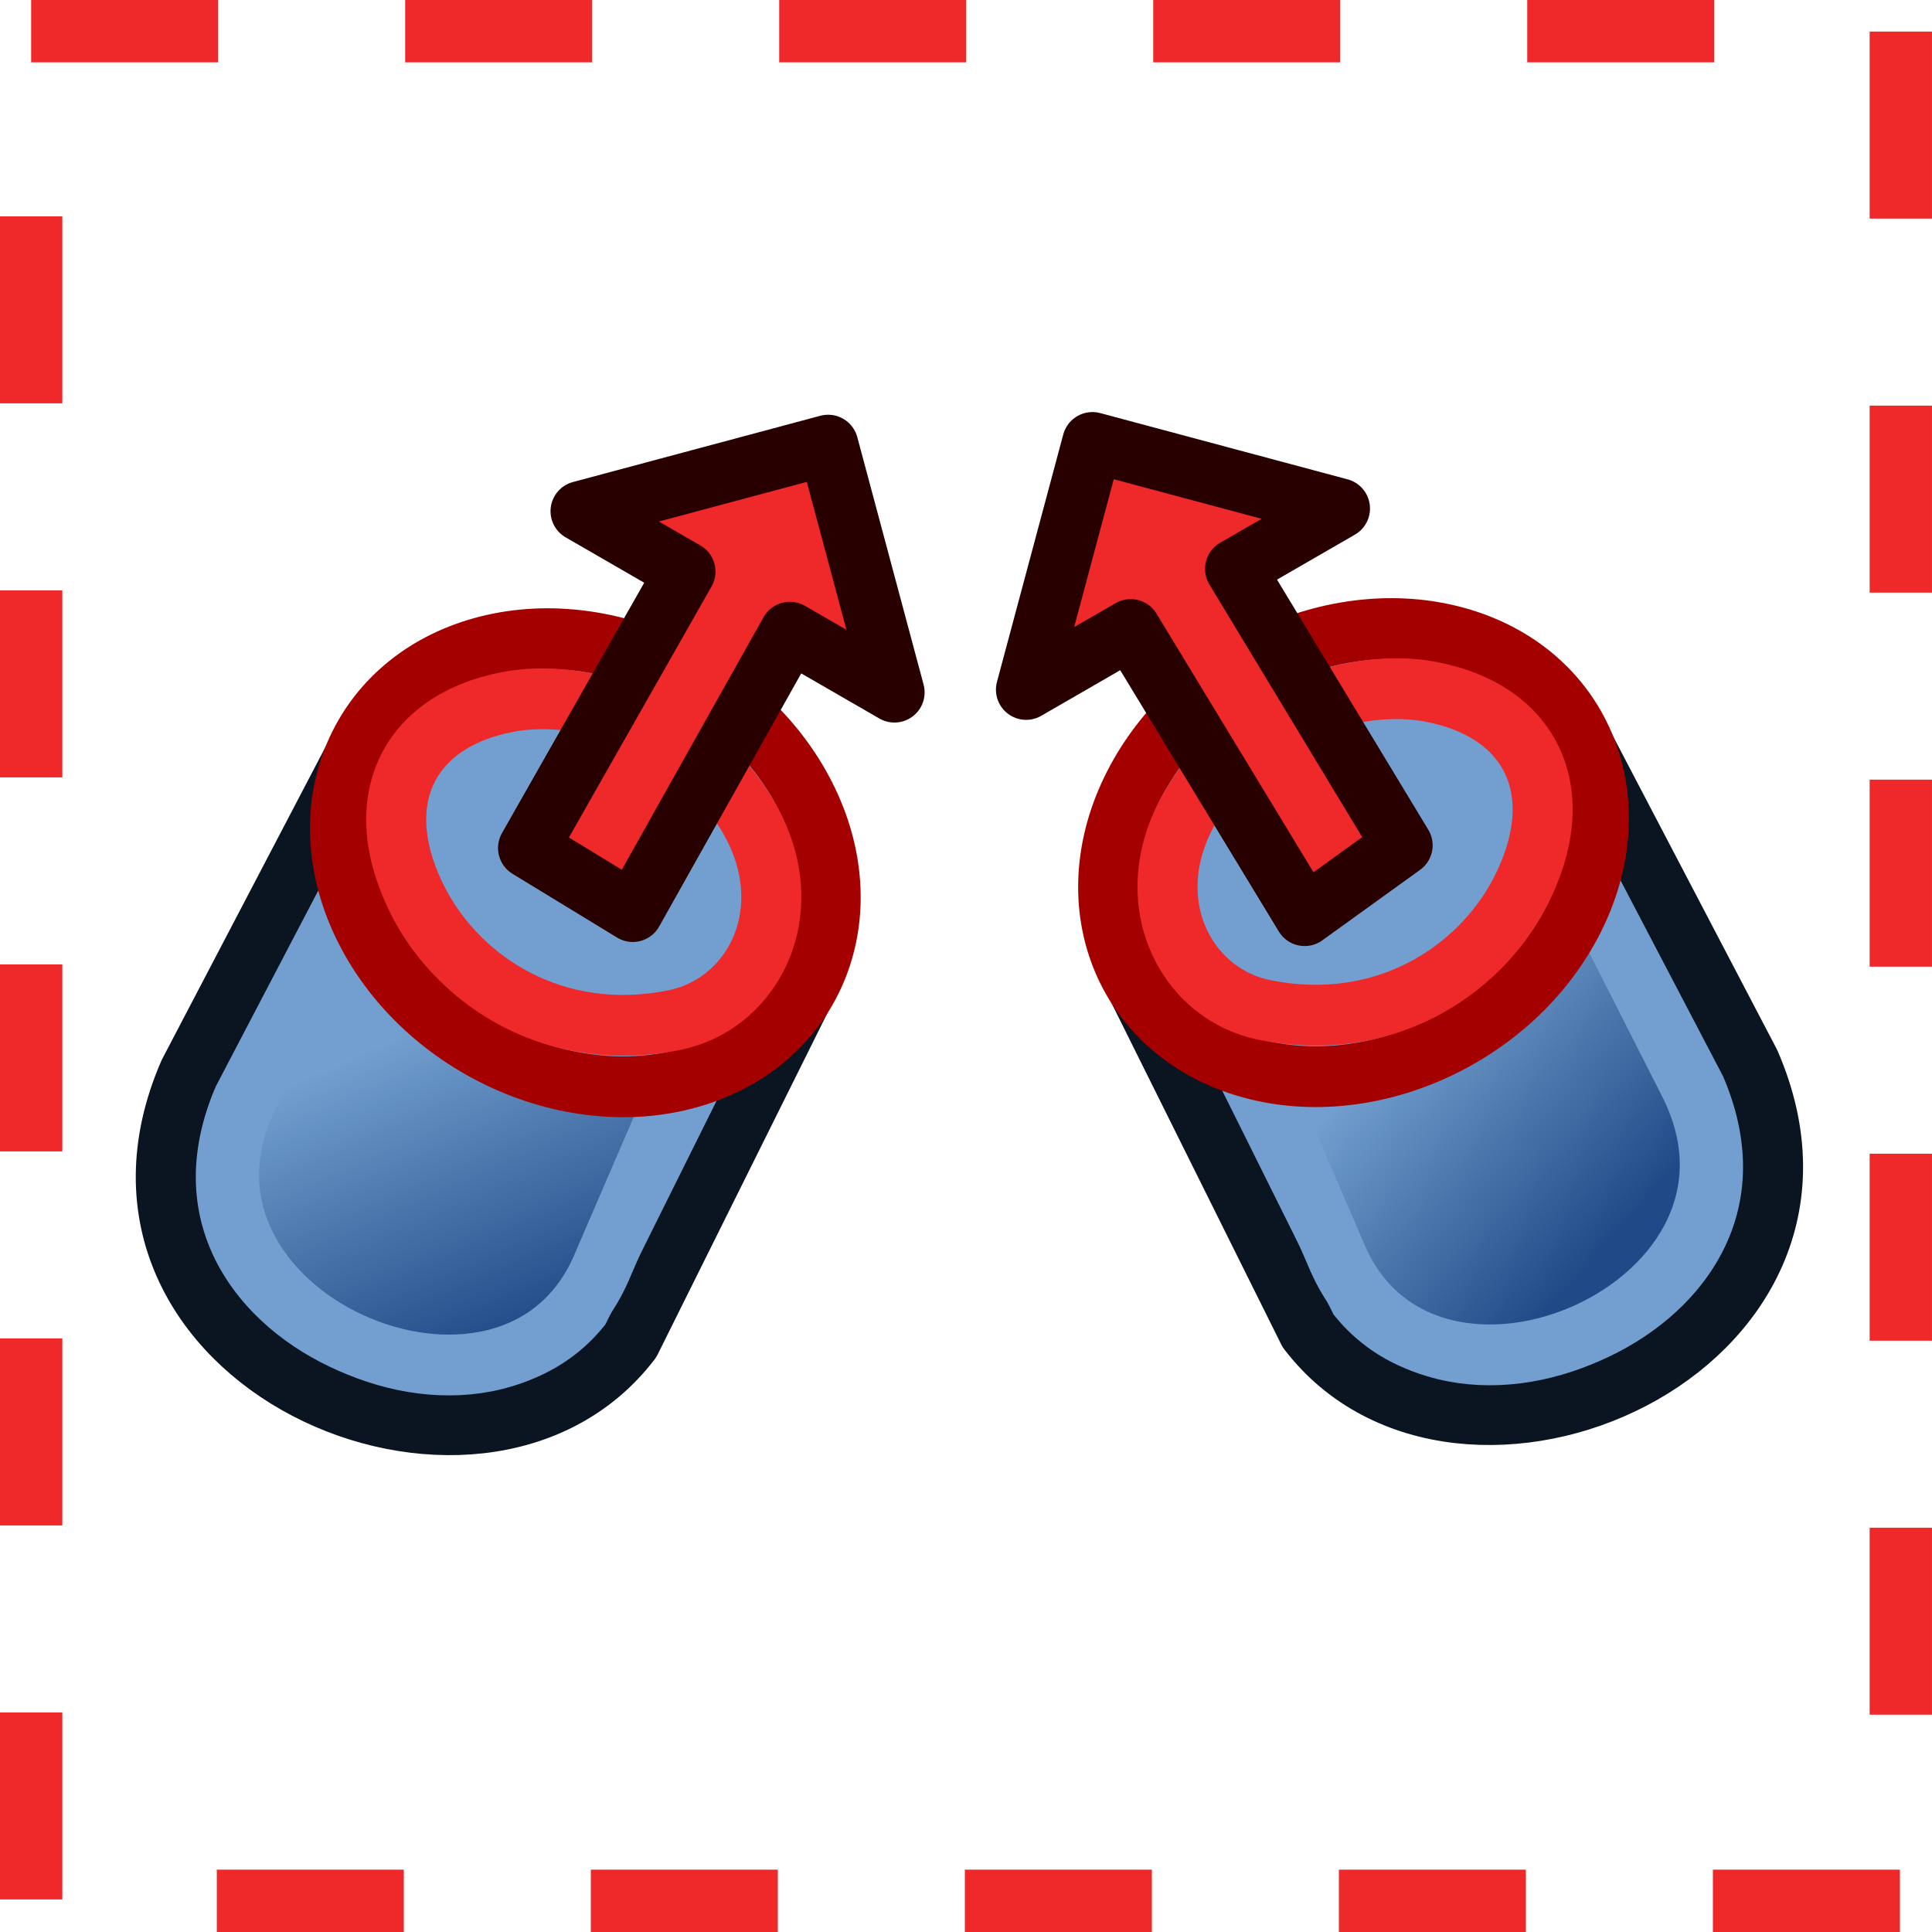
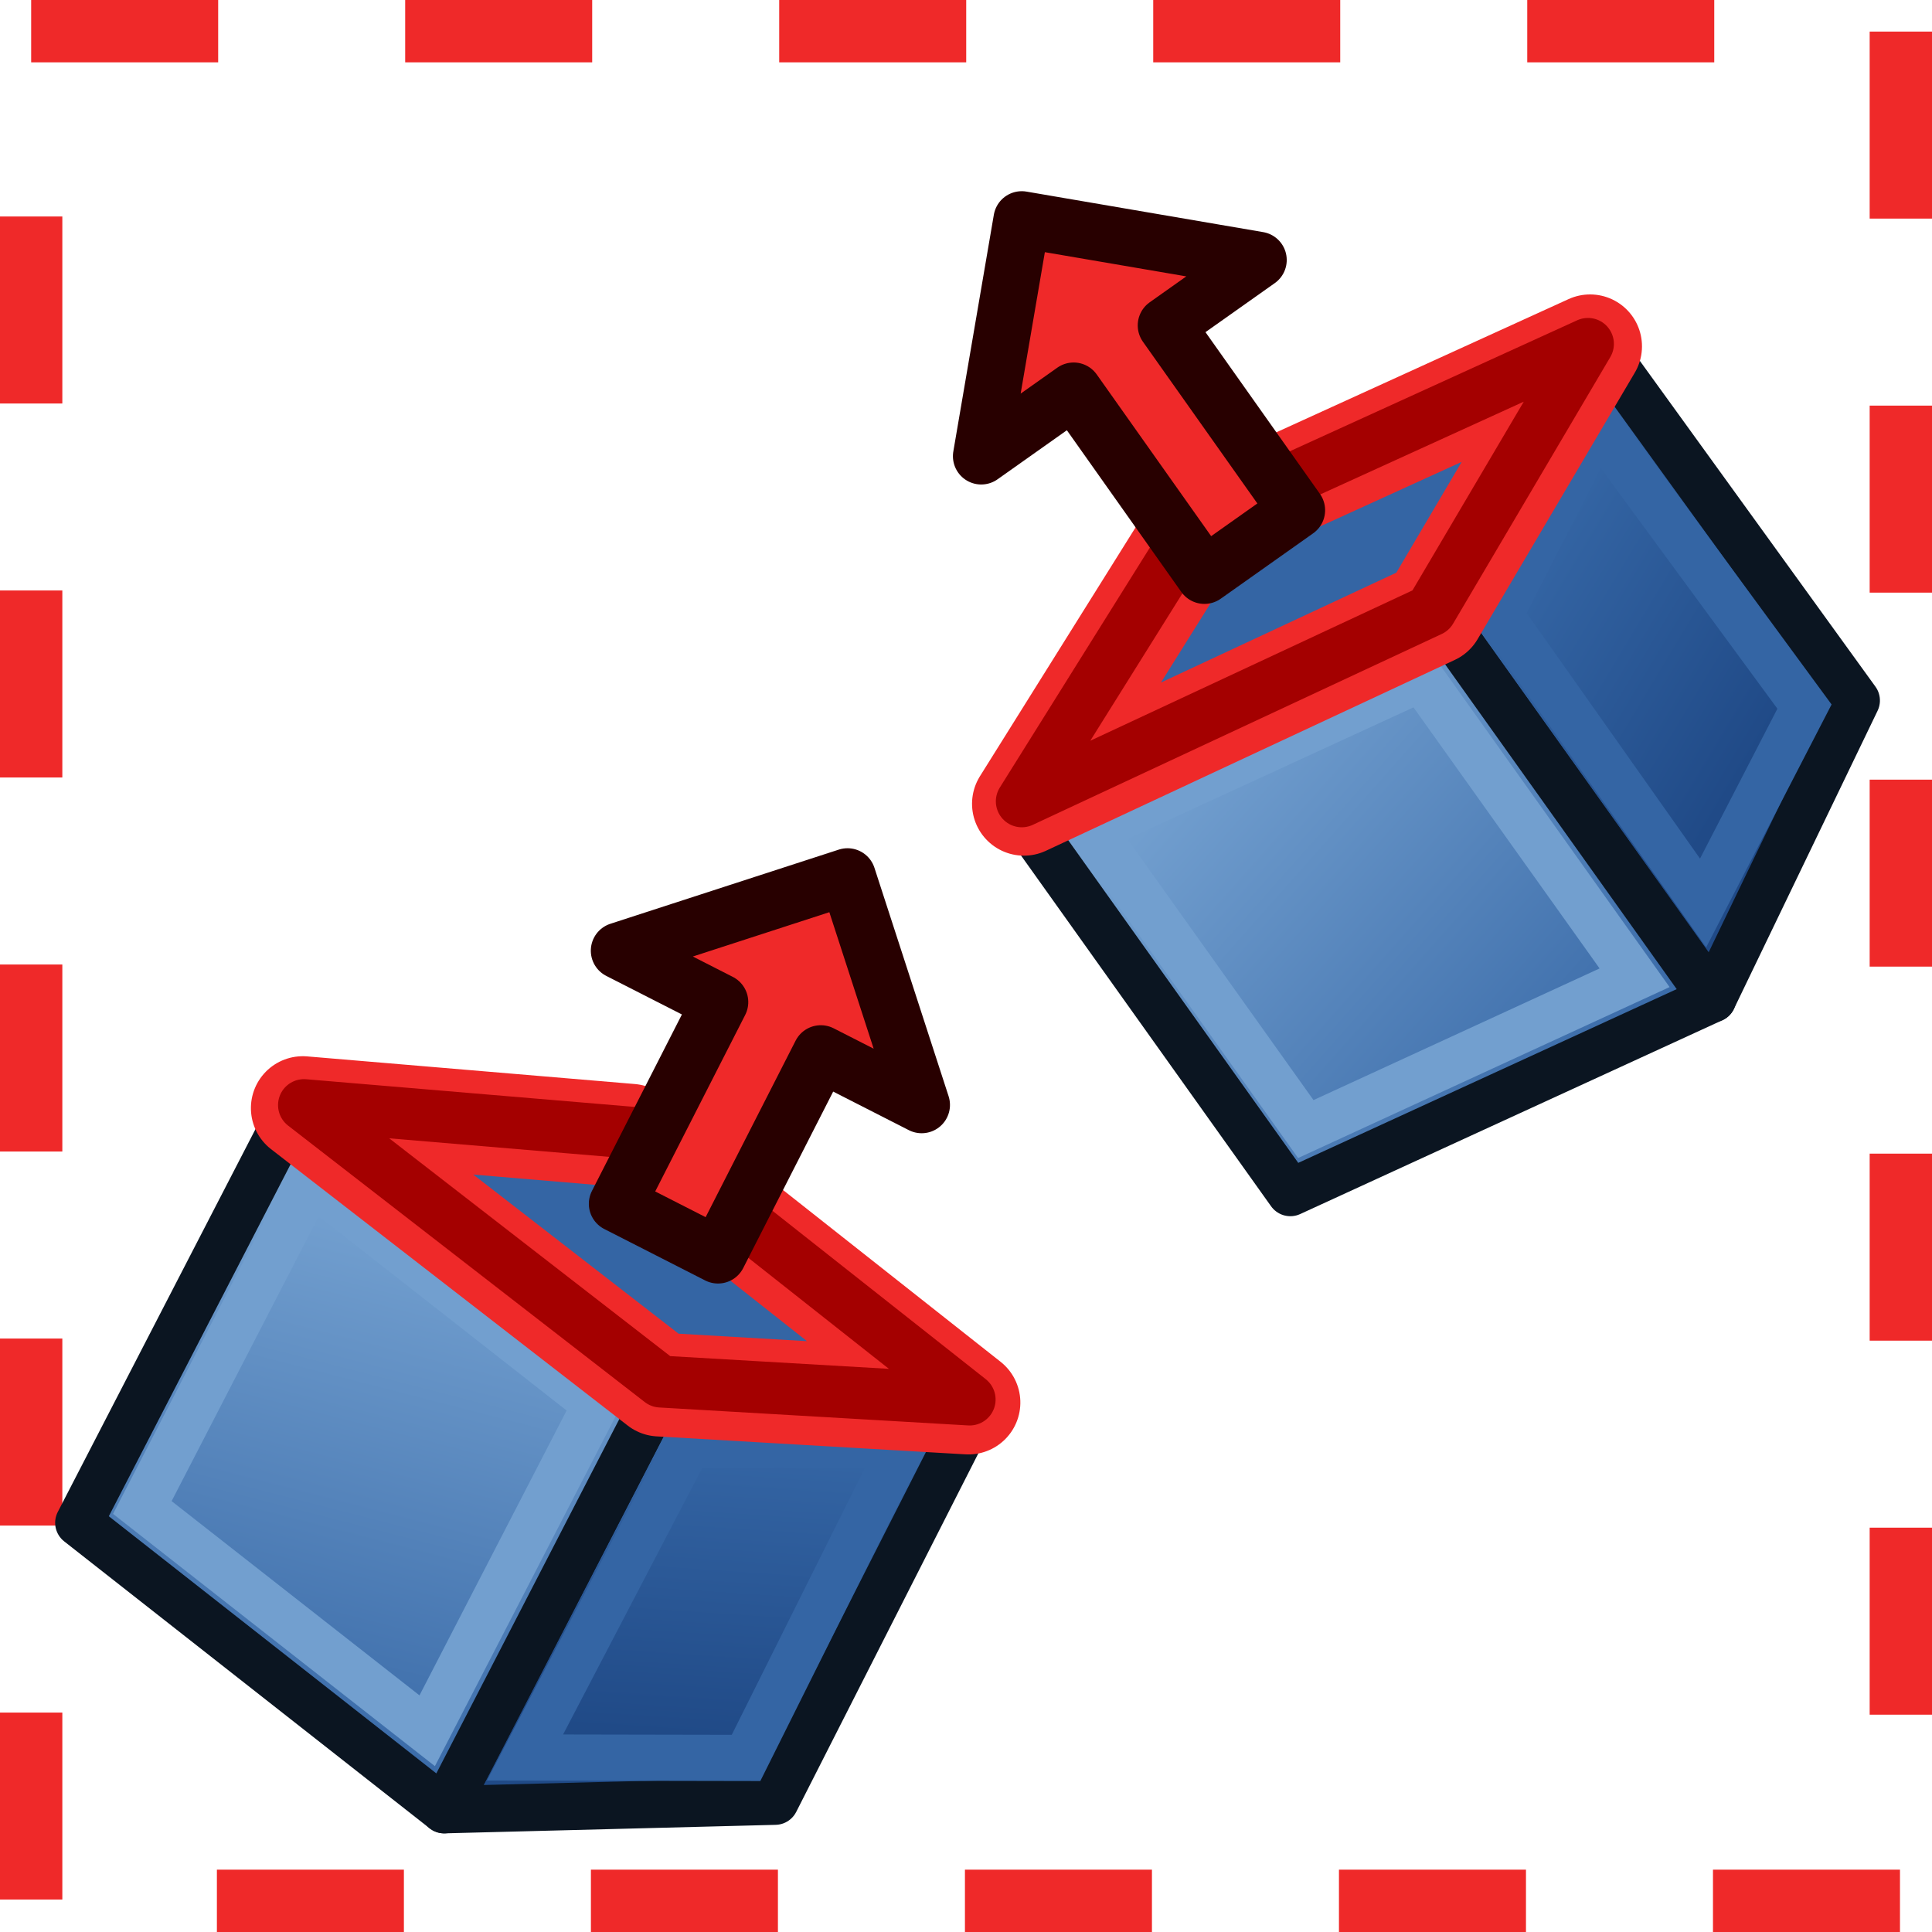
- <svg xmlns="http://www.w3.org/2000/svg" xmlns:xlink="http://www.w3.org/1999/xlink" width="64px" height="64px" id="svg2980" version="1.1">
+ <svg xmlns="http://www.w3.org/2000/svg" xmlns:xlink="http://www.w3.org/1999/xlink" width="68.267" height="68.267" id="svg2980" version="1.1">
  <defs id="defs2982">
    <linearGradient id="linearGradient3864">
      <stop id="stop3866" offset="0" style="stop-color:#71b2f8;stop-opacity:1;" />
      <stop id="stop3868" offset="1" style="stop-color:#002795;stop-opacity:1;" />
    </linearGradient>
    <linearGradient id="linearGradient3377">
      <stop id="stop3379" offset="0" style="stop-color:#faff2b;stop-opacity:1;" />
      <stop id="stop3381" offset="1" style="stop-color:#ffaa00;stop-opacity:1;" />
    </linearGradient>
    <radialGradient xlink:href="#linearGradient3377" id="radialGradient3701" gradientUnits="userSpaceOnUse" cx="84.883" cy="77.043" fx="84.883" fy="77.043" r="19.467" gradientTransform="matrix(2.849242,1.258512,-0.4040415,0.9147407,-125.8413,-100.258)" />
    <linearGradient id="linearGradient3007">
      <stop id="stop3009" offset="0" style="stop-color:#faff2b;stop-opacity:1;" />
      <stop id="stop3011" offset="1" style="stop-color:#ffaa00;stop-opacity:1;" />
    </linearGradient>
    <linearGradient id="linearGradient3377-6">
      <stop id="stop3379-2" offset="0" style="stop-color:#00afff;stop-opacity:1;" />
      <stop id="stop3381-4" offset="1" style="stop-color:#0034ff;stop-opacity:1;" />
    </linearGradient>
    <radialGradient r="19.467" fy="77.043" fx="84.883" cy="77.043" cx="84.883" gradientTransform="matrix(2.849242,1.258512,-0.4040415,0.9147407,-125.8413,-100.258)" gradientUnits="userSpaceOnUse" id="radialGradient3017-8" xlink:href="#linearGradient3377-6" />
    <linearGradient id="linearGradient3835">
      <stop id="stop3837" offset="0" style="stop-color:#faff2b;stop-opacity:1;" />
      <stop id="stop3839" offset="1" style="stop-color:#ffaa00;stop-opacity:1;" />
    </linearGradient>
    <linearGradient id="linearGradient3377-2">
      <stop id="stop3379-7" offset="0" style="stop-color:#faff2b;stop-opacity:1;" />
      <stop id="stop3381-8" offset="1" style="stop-color:#ffaa00;stop-opacity:1;" />
    </linearGradient>
    <radialGradient r="19.467" fy="77.043" fx="84.883" cy="77.043" cx="84.883" gradientTransform="matrix(2.849242,1.258512,-0.4040415,0.9147407,-125.8413,-100.258)" gradientUnits="userSpaceOnUse" id="radialGradient3017-6" xlink:href="#linearGradient3377-2" />
    <linearGradient id="linearGradient3835-1">
      <stop id="stop3837-0" offset="0" style="stop-color:#faff2b;stop-opacity:1;" />
      <stop id="stop3839-9" offset="1" style="stop-color:#ffaa00;stop-opacity:1;" />
    </linearGradient>
    <radialGradient xlink:href="#linearGradient4032" id="radialGradient4112" gradientUnits="userSpaceOnUse" gradientTransform="matrix(-0.1915761,0.4662146,-1.136416,-0.419043,156.5648,24.07671)" cx="86.837" cy="90.601" fx="86.837" fy="90.601" r="19.467" />
    <linearGradient id="linearGradient4032">
      <stop style="stop-color:#71b2f8;stop-opacity:1;" offset="0" id="stop4034" />
      <stop style="stop-color:#002795;stop-opacity:1;" offset="1" id="stop4036" />
    </linearGradient>
    <radialGradient xlink:href="#linearGradient4032" id="radialGradient4114" gradientUnits="userSpaceOnUse" gradientTransform="matrix(0.1903683,-0.6138636,1.99853,-0.190928,-47.1332,165.4556)" cx="113.502" cy="65.849" fx="113.502" fy="65.849" r="19.467" />
    <linearGradient id="linearGradient3171">
      <stop style="stop-color:#71b2f8;stop-opacity:1;" offset="0" id="stop3173" />
      <stop style="stop-color:#002795;stop-opacity:1;" offset="1" id="stop3175" />
    </linearGradient>
    <radialGradient r="19.467" fy="65.849" fx="113.502" cy="65.849" cx="113.502" gradientTransform="matrix(0.1903683,-0.6138636,1.99853,-0.190928,-47.1332,165.4556)" gradientUnits="userSpaceOnUse" id="radialGradient3180" xlink:href="#linearGradient4032" />
    <radialGradient xlink:href="#linearGradient4032-7" id="radialGradient4112-9" gradientUnits="userSpaceOnUse" gradientTransform="matrix(-0.1915761,0.4662146,-1.136416,-0.419043,162.9924,26.56694)" cx="86.837" cy="90.601" fx="86.837" fy="90.601" r="19.467" />
    <linearGradient id="linearGradient4032-7">
      <stop style="stop-color:#71b2f8;stop-opacity:1;" offset="0" id="stop4034-3" />
      <stop style="stop-color:#002795;stop-opacity:1;" offset="1" id="stop4036-6" />
    </linearGradient>
    <radialGradient xlink:href="#linearGradient4032-7" id="radialGradient4114-3" gradientUnits="userSpaceOnUse" gradientTransform="matrix(0.1903683,-0.6138636,1.99853,-0.190928,-47.1332,165.4556)" cx="113.502" cy="65.849" fx="113.502" fy="65.849" r="19.467" />
    <linearGradient id="linearGradient3171-9">
      <stop style="stop-color:#71b2f8;stop-opacity:1;" offset="0" id="stop3173-7" />
      <stop style="stop-color:#002795;stop-opacity:1;" offset="1" id="stop3175-5" />
    </linearGradient>
    <radialGradient r="19.467" fy="65.849" fx="113.502" cy="65.849" cx="113.502" gradientTransform="matrix(0.1903683,-0.6138636,1.99853,-0.190928,-47.1332,165.4556)" gradientUnits="userSpaceOnUse" id="radialGradient3180-6" xlink:href="#linearGradient4032-7" />
    <linearGradient id="linearGradient4032-8">
      <stop style="stop-color:#71b2f8;stop-opacity:1;" offset="0" id="stop4034-4" />
      <stop style="stop-color:#002795;stop-opacity:1;" offset="1" id="stop4036-3" />
    </linearGradient>
    <radialGradient xlink:href="#linearGradient4032-8" id="radialGradient4114-9" gradientUnits="userSpaceOnUse" gradientTransform="matrix(0.1903683,-0.6138636,1.99853,-0.190928,-47.1332,165.4556)" cx="113.502" cy="65.849" fx="113.502" fy="65.849" r="19.467" />
    <linearGradient id="linearGradient3171-1">
      <stop style="stop-color:#71b2f8;stop-opacity:1;" offset="0" id="stop3173-0" />
      <stop style="stop-color:#002795;stop-opacity:1;" offset="1" id="stop3175-3" />
    </linearGradient>
    <linearGradient id="linearGradient4032-0">
      <stop style="stop-color:#71b2f8;stop-opacity:1;" offset="0" id="stop4034-37" />
      <stop style="stop-color:#002795;stop-opacity:1;" offset="1" id="stop4036-1" />
    </linearGradient>
    <radialGradient xlink:href="#linearGradient4032-0" id="radialGradient3703" gradientUnits="userSpaceOnUse" cx="132.705" cy="90.193" fx="132.705" fy="90.193" r="19.467" gradientTransform="matrix(-0.08162339,1.394907,-1.157257,-0.2696337,245.2277,-105.4436)" />
    <linearGradient id="linearGradient3284">
      <stop style="stop-color:#71b2f8;stop-opacity:1;" offset="0" id="stop3286" />
      <stop style="stop-color:#002795;stop-opacity:1;" offset="1" id="stop3288" />
    </linearGradient>
-     <linearGradient xlink:href="#linearGradient3193" id="linearGradient3191" x1="11.758" y1="27.364" x2="21.166" y2="55.146" gradientUnits="userSpaceOnUse" gradientTransform="matrix(-0.999956,0.00937982,-0.00937982,-0.999956,39.60823,75.666)" />
+     <linearGradient xlink:href="#linearGradient3193" id="linearGradient3191" x1="11.758" y1="27.364" x2="21.166" y2="55.146" gradientUnits="userSpaceOnUse" gradientTransform="rotate(179.4626,19.62668,37.92588)" />
    <linearGradient id="linearGradient3193">
      <stop id="stop3195" offset="0" style="stop-color:#68ff00;stop-opacity:1;" />
      <stop id="stop3197" offset="1" style="stop-color:#078b00;stop-opacity:1;" />
    </linearGradient>
-     <linearGradient id="linearGradient3159-0">
-       <stop id="stop3161-9" offset="0" style="stop-color:#729fcf;stop-opacity:1" />
-       <stop id="stop3163-3" offset="1" style="stop-color:#204a87;stop-opacity:1" />
+     <linearGradient id="linearGradient3777">
+       <stop style="stop-color:#204a87;stop-opacity:1" offset="0" id="stop3779" />
+       <stop style="stop-color:#3465a4;stop-opacity:1" offset="1" id="stop3781" />
    </linearGradient>
-     <linearGradient id="linearGradient3159">
-       <stop id="stop3161" offset="0" style="stop-color:#729fcf;stop-opacity:1" />
-       <stop id="stop3163" offset="1" style="stop-color:#204a87;stop-opacity:1" />
+     <linearGradient id="linearGradient3767">
+       <stop style="stop-color:#3465a4;stop-opacity:1" offset="0" id="stop3769" />
+       <stop style="stop-color:#729fcf;stop-opacity:1" offset="1" id="stop3771" />
    </linearGradient>
-     <linearGradient xlink:href="#linearGradient3159" id="linearGradient4255" gradientUnits="userSpaceOnUse" gradientTransform="matrix(0.2444666,-0.00435615,-0.00435615,0.2494966,-6.891033,9.420216)" spreadMethod="pad" x1="-22.317" y1="26.644" x2="-20.094" y2="8.861" />
-     <linearGradient xlink:href="#linearGradient3159-0" id="linearGradient4257" gradientUnits="userSpaceOnUse" gradientTransform="matrix(0.2444666,-0.00435615,-0.00435615,0.2494966,-6.891033,9.420216)" spreadMethod="pad" x1="-29.697" y1="18.57" x2="-13.359" y2="14.656" />
+     <linearGradient xlink:href="#linearGradient3777" id="linearGradient4267" gradientUnits="userSpaceOnUse" gradientTransform="matrix(0.8078037,-0.2039924,0.2067134,0.8185787,-10.27794,101.6984)" x1="57.045" y1="-38.46" x2="53.147" y2="-47.547" />
+     <linearGradient xlink:href="#linearGradient3767" id="linearGradient4269" gradientUnits="userSpaceOnUse" gradientTransform="matrix(0.8078037,-0.2039924,0.2067134,0.8185787,-10.27794,101.6984)" x1="43.767" y1="-29.576" x2="39.42" y2="-48.839" />
+     <linearGradient xlink:href="#linearGradient3777" id="linearGradient4267-3" gradientUnits="userSpaceOnUse" gradientTransform="matrix(0.8078037,-0.2039924,0.2067134,0.8185787,-10.27794,101.6984)" x1="57.045" y1="-38.46" x2="53.147" y2="-47.547" />
+     <linearGradient xlink:href="#linearGradient3767" id="linearGradient4269-2" gradientUnits="userSpaceOnUse" gradientTransform="matrix(0.8078037,-0.2039924,0.2067134,0.8185787,-10.27794,101.6984)" x1="43.767" y1="-29.576" x2="39.42" y2="-48.839" />
  </defs>
  <g id="layer1">
-     <g id="g3760-8" transform="matrix(0.3980009,0,0,0.493381,18.71021,-4.578477)" />
-     <rect style="opacity:1;fill:none;fill-opacity:1;stroke:#ef2929;stroke-width:2.065;stroke-linejoin:round;stroke-miterlimit:4;stroke-dasharray:6.195, 6.195;stroke-dashoffset:0;stroke-opacity:1" id="rect4296" width="61.935" height="61.935" x="1.032" y="1.032" />
-     <g id="g3165-3" transform="matrix(-2.055034,1.201529,-1.186474,-2.081109,7.001133,82.81292)">
-       <path id="path3063-9-5" d="m -17.638,13.913 4.578,-3.004 c 3.201,-1.31 6.979,3.728 3.5,6.281 l -4.43,2.777 z" style="fill:#729fcf;stroke:#0b1521;stroke-width:0.838;stroke-linecap:butt;stroke-linejoin:round;stroke-opacity:1" />
-       <path id="path3063-3-4-6" d="m -17.148,14.892 3.892,-2.871 c 2.567,-1.965 6.013,2.665 3.064,4.525 l -4.033,2.6 z" style="fill:url(#linearGradient4255);fill-opacity:1;stroke:#729fcf;stroke-width:0.838;stroke-linecap:butt;stroke-linejoin:round;stroke-opacity:1" />
-       <path id="path3011-0-2" d="m -12.685,17.668 c -0.087,1.828 -1.555,2.982 -3.278,2.577 -1.724,-0.405 -3.05,-2.215 -2.963,-4.044 0.087,-1.828 1.555,-2.982 3.278,-2.577 1.724,0.405 3.05,2.215 2.963,4.044 z" style="fill:#729fcf;stroke:#a40000;stroke-width:0.838;stroke-linecap:round;stroke-linejoin:round;stroke-miterlimit:4" />
-       <path id="path3011-3-3-9" d="m -13.518,17.612 c -0.055,1.524 -1.074,2.271 -2.465,1.781 -0.968,-0.341 -2.063,-1.472 -2.109,-2.997 -0.045,-1.509 1.199,-2.332 2.295,-1.961 1.596,0.539 2.323,1.939 2.279,3.177 z" style="fill:#729fcf;fill-opacity:1;stroke:#ef2929;stroke-width:0.838;stroke-linecap:round;stroke-linejoin:round;stroke-miterlimit:4" />
+     <g id="g3760-8" transform="matrix(0.3980009,0,0,0.493381,19.95755,-4.883709)" />
+     <rect style="opacity:1;fill:none;fill-opacity:1;stroke:#ef2929;stroke-width:2.203;stroke-linejoin:round;stroke-miterlimit:4;stroke-dasharray:6.608, 6.608;stroke-dashoffset:0;stroke-opacity:1" id="rect4296" width="66.065" height="66.065" x="1.101" y="1.101" />
+     <g id="g4404" transform="translate(0.8950276,0.5593923)">
+       <g id="g4514-9-7" style="opacity:1" transform="matrix(0.9157811,0.8097992,-0.8097992,0.9157811,37.11256,-17.22944)">
+         <g id="g4374-7-0" transform="translate(6.55459,-3.823511)">
+           <path style="fill:#3465a4;fill-opacity:1;fill-rule:nonzero;stroke:#0b1521;stroke-width:1.512px;stroke-linecap:butt;stroke-linejoin:round;stroke-miterlimit:4;stroke-dasharray:none;stroke-opacity:1" d="M 6.971,52.685 19.987,51.842 27.022,46.315 14.596,47.008 Z" id="path22256-8-1-9-3-9" />
+           <path style="fill:url(#linearGradient4267-3);fill-opacity:1;fill-rule:evenodd;stroke:#0b1521;stroke-width:1.368px;stroke-linecap:butt;stroke-linejoin:round;stroke-miterlimit:4;stroke-dasharray:none;stroke-opacity:1" d="M 27.207,46.272 30.459,58.794 23.457,65.314 20.094,51.998 Z" id="path22258-0-2-2-6-3" />
+           <path style="fill:url(#linearGradient4269-2);fill-opacity:1;fill-rule:evenodd;stroke:#0b1521;stroke-width:1.368px;stroke-linecap:butt;stroke-linejoin:round;stroke-miterlimit:4;stroke-dasharray:none;stroke-opacity:1" d="M 6.7,52.827 20.094,51.998 23.457,65.314 10.051,66.098 Z" id="path22260-6-7-0-1-6" />
+           <path style="fill:none;stroke:#729fcf;stroke-width:1.335px;stroke-linecap:butt;stroke-linejoin:miter;stroke-miterlimit:4;stroke-dasharray:none;stroke-opacity:1" d="M 8.532,54.248 11.134,64.551 21.577,63.931 18.976,53.628 Z" id="path22262-3-0-2-2-0" />
+           <path style="fill:none;stroke:#3465a4;stroke-width:1.335px;stroke-linecap:butt;stroke-linejoin:miter;stroke-miterlimit:4;stroke-dasharray:none;stroke-opacity:1" d="m 21.756,52.743 2.451,9.894 4.794,-4.223 -2.615,-9.776 z" id="path22264-5-9-3-9-6" />
+         </g>
+         <path style="opacity:1;fill:none;fill-opacity:1;fill-rule:nonzero;stroke:#ef2929;stroke-width:3;stroke-linecap:butt;stroke-linejoin:round;stroke-miterlimit:4;stroke-dasharray:none;stroke-opacity:1" d="M 13.516,49.007 26.533,48.163 33.567,42.637 21.142,43.33 Z" id="path22256-8-1-7-3-2" />
+         <path style="opacity:1;fill:none;fill-opacity:1;fill-rule:nonzero;stroke:#a40000;stroke-width:1.5;stroke-linecap:butt;stroke-linejoin:round;stroke-miterlimit:4;stroke-dasharray:none;stroke-opacity:1" d="m 13.484,48.919 13.017,-0.843 7.034,-5.527 -12.426,0.693 z" id="path22256-8-1-7-5-1-6" />
+       </g>
+       <g transform="matrix(-0.5444379,-0.8388012,-0.8388012,0.5444379,67.57704,34.89259)" id="g3146-7-7">
+         <g id="g3165-0-0" transform="matrix(-2.055034,1.201529,-1.186474,-2.081109,4.496215,96.61577)" />
+         <path style="fill:#ef2929;stroke:#280000;stroke-width:2;stroke-linecap:butt;stroke-linejoin:round;stroke-opacity:1" d="M 24.732,29.876 26.928,38.072 23.464,36.072 19.464,43 16,41 20,34.072 16.536,32.072 Z" id="path3948-2-9-9" />
+       </g>
    </g>
-     <path style="fill:#ef2929;stroke:#280000;stroke-width:2;stroke-linecap:butt;stroke-linejoin:round;stroke-opacity:1" d="m 27.433,14.739 2.196,8.196 -3.464,-2 -5.203,9.269 -3.464,-2.112 5.203,-9.158 -3.464,-2 z" id="path3948-2-1" />
-     <g id="g3165-0-2" transform="matrix(2.055034,1.201529,1.186474,-2.081109,57.22541,82.47728)">
-       <path id="path3063-9-6-7" d="m -17.638,13.913 4.578,-3.004 c 3.201,-1.31 6.979,3.728 3.5,6.281 l -4.43,2.777 z" style="fill:#729fcf;stroke:#0b1521;stroke-width:0.838;stroke-linecap:butt;stroke-linejoin:round;stroke-opacity:1" />
-       <path id="path3063-3-4-2-0" d="m -17.148,14.892 3.892,-2.871 c 2.567,-1.965 6.013,2.665 3.064,4.525 l -4.033,2.6 z" style="fill:url(#linearGradient4257);fill-opacity:1;stroke:#729fcf;stroke-width:0.838;stroke-linecap:butt;stroke-linejoin:round;stroke-opacity:1" />
-       <path id="path3011-0-6-9" d="m -12.685,17.668 c -0.087,1.828 -1.555,2.982 -3.278,2.577 -1.724,-0.405 -3.05,-2.215 -2.963,-4.044 0.087,-1.828 1.555,-2.982 3.278,-2.577 1.724,0.405 3.05,2.215 2.963,4.044 z" style="fill:#729fcf;stroke:#a40000;stroke-width:0.838;stroke-linecap:round;stroke-linejoin:round;stroke-miterlimit:4" />
-       <path id="path3011-3-3-1-3" d="m -13.518,17.612 c -0.055,1.524 -1.074,2.271 -2.465,1.781 -0.968,-0.341 -2.063,-1.472 -2.109,-2.997 -0.045,-1.509 1.199,-2.332 2.295,-1.961 1.596,0.539 2.323,1.939 2.279,3.177 z" style="fill:#729fcf;fill-opacity:1;stroke:#ef2929;stroke-width:0.838;stroke-linecap:round;stroke-linejoin:round;stroke-miterlimit:4" />
+     <g id="g4390" transform="translate(-0.3356353,-9.957182)">
+       <g id="g4514-9" style="opacity:1" transform="matrix(1.138864,-0.444319,0.444319,1.138864,-0.6514372,-11.44871)">
+         <g id="g4374-7" transform="translate(6.55459,-3.823511)">
+           <path style="fill:#3465a4;fill-opacity:1;fill-rule:nonzero;stroke:#0b1521;stroke-width:1.512px;stroke-linecap:butt;stroke-linejoin:round;stroke-miterlimit:4;stroke-dasharray:none;stroke-opacity:1" d="M 6.971,52.685 19.987,51.842 27.022,46.315 14.596,47.008 Z" id="path22256-8-1-9-3" />
+           <path style="fill:url(#linearGradient4267);fill-opacity:1;fill-rule:evenodd;stroke:#0b1521;stroke-width:1.368px;stroke-linecap:butt;stroke-linejoin:round;stroke-miterlimit:4;stroke-dasharray:none;stroke-opacity:1" d="M 27.207,46.272 30.459,58.794 23.457,65.314 20.094,51.998 Z" id="path22258-0-2-2-6" />
+           <path style="fill:url(#linearGradient4269);fill-opacity:1;fill-rule:evenodd;stroke:#0b1521;stroke-width:1.368px;stroke-linecap:butt;stroke-linejoin:round;stroke-miterlimit:4;stroke-dasharray:none;stroke-opacity:1" d="M 6.7,52.827 20.094,51.998 23.457,65.314 10.051,66.098 Z" id="path22260-6-7-0-1" />
+           <path style="fill:none;stroke:#729fcf;stroke-width:1.335px;stroke-linecap:butt;stroke-linejoin:miter;stroke-miterlimit:4;stroke-dasharray:none;stroke-opacity:1" d="M 8.532,54.248 11.134,64.551 21.577,63.931 18.976,53.628 Z" id="path22262-3-0-2-2" />
+           <path style="fill:none;stroke:#3465a4;stroke-width:1.335px;stroke-linecap:butt;stroke-linejoin:miter;stroke-miterlimit:4;stroke-dasharray:none;stroke-opacity:1" d="m 21.756,52.743 2.451,9.894 4.794,-4.223 -2.615,-9.776 z" id="path22264-5-9-3-9" />
+         </g>
+         <path style="opacity:1;fill:none;fill-opacity:1;fill-rule:nonzero;stroke:#ef2929;stroke-width:3;stroke-linecap:butt;stroke-linejoin:round;stroke-miterlimit:4;stroke-dasharray:none;stroke-opacity:1" d="M 13.516,49.007 26.533,48.163 33.567,42.637 21.142,43.33 Z" id="path22256-8-1-7-3" />
+         <path style="opacity:1;fill:none;fill-opacity:1;fill-rule:nonzero;stroke:#a40000;stroke-width:1.5;stroke-linecap:butt;stroke-linejoin:round;stroke-miterlimit:4;stroke-dasharray:none;stroke-opacity:1" d="m 13.484,48.919 13.017,-0.843 7.034,-5.527 -12.426,0.693 z" id="path22256-8-1-7-5-1" />
+       </g>
+       <g transform="matrix(-0.9957472,0.09212822,0.09212822,0.9957472,58.31315,-14.31431)" id="g3146-7-7-7">
+         <g id="g3165-0-0-9" transform="matrix(-2.055034,1.201529,-1.186474,-2.081109,4.496215,96.61577)" />
+         <path style="fill:#ef2929;stroke:#280000;stroke-width:2;stroke-linecap:butt;stroke-linejoin:round;stroke-opacity:1" d="M 24.732,29.876 26.928,38.072 23.464,36.072 19.464,43 16,41 20,34.072 16.536,32.072 Z" id="path3948-2-9-9-2" />
+       </g>
    </g>
-     <path style="fill:#ef2929;stroke:#280000;stroke-width:2;stroke-linecap:butt;stroke-linejoin:round;stroke-opacity:1" d="m 36.188,14.65 -2.196,8.196 3.464,-2 5.762,9.493 3.24,-2.336 -5.539,-9.158 3.464,-2 z" id="path3948-2-8-6" />
  </g>
</svg>
